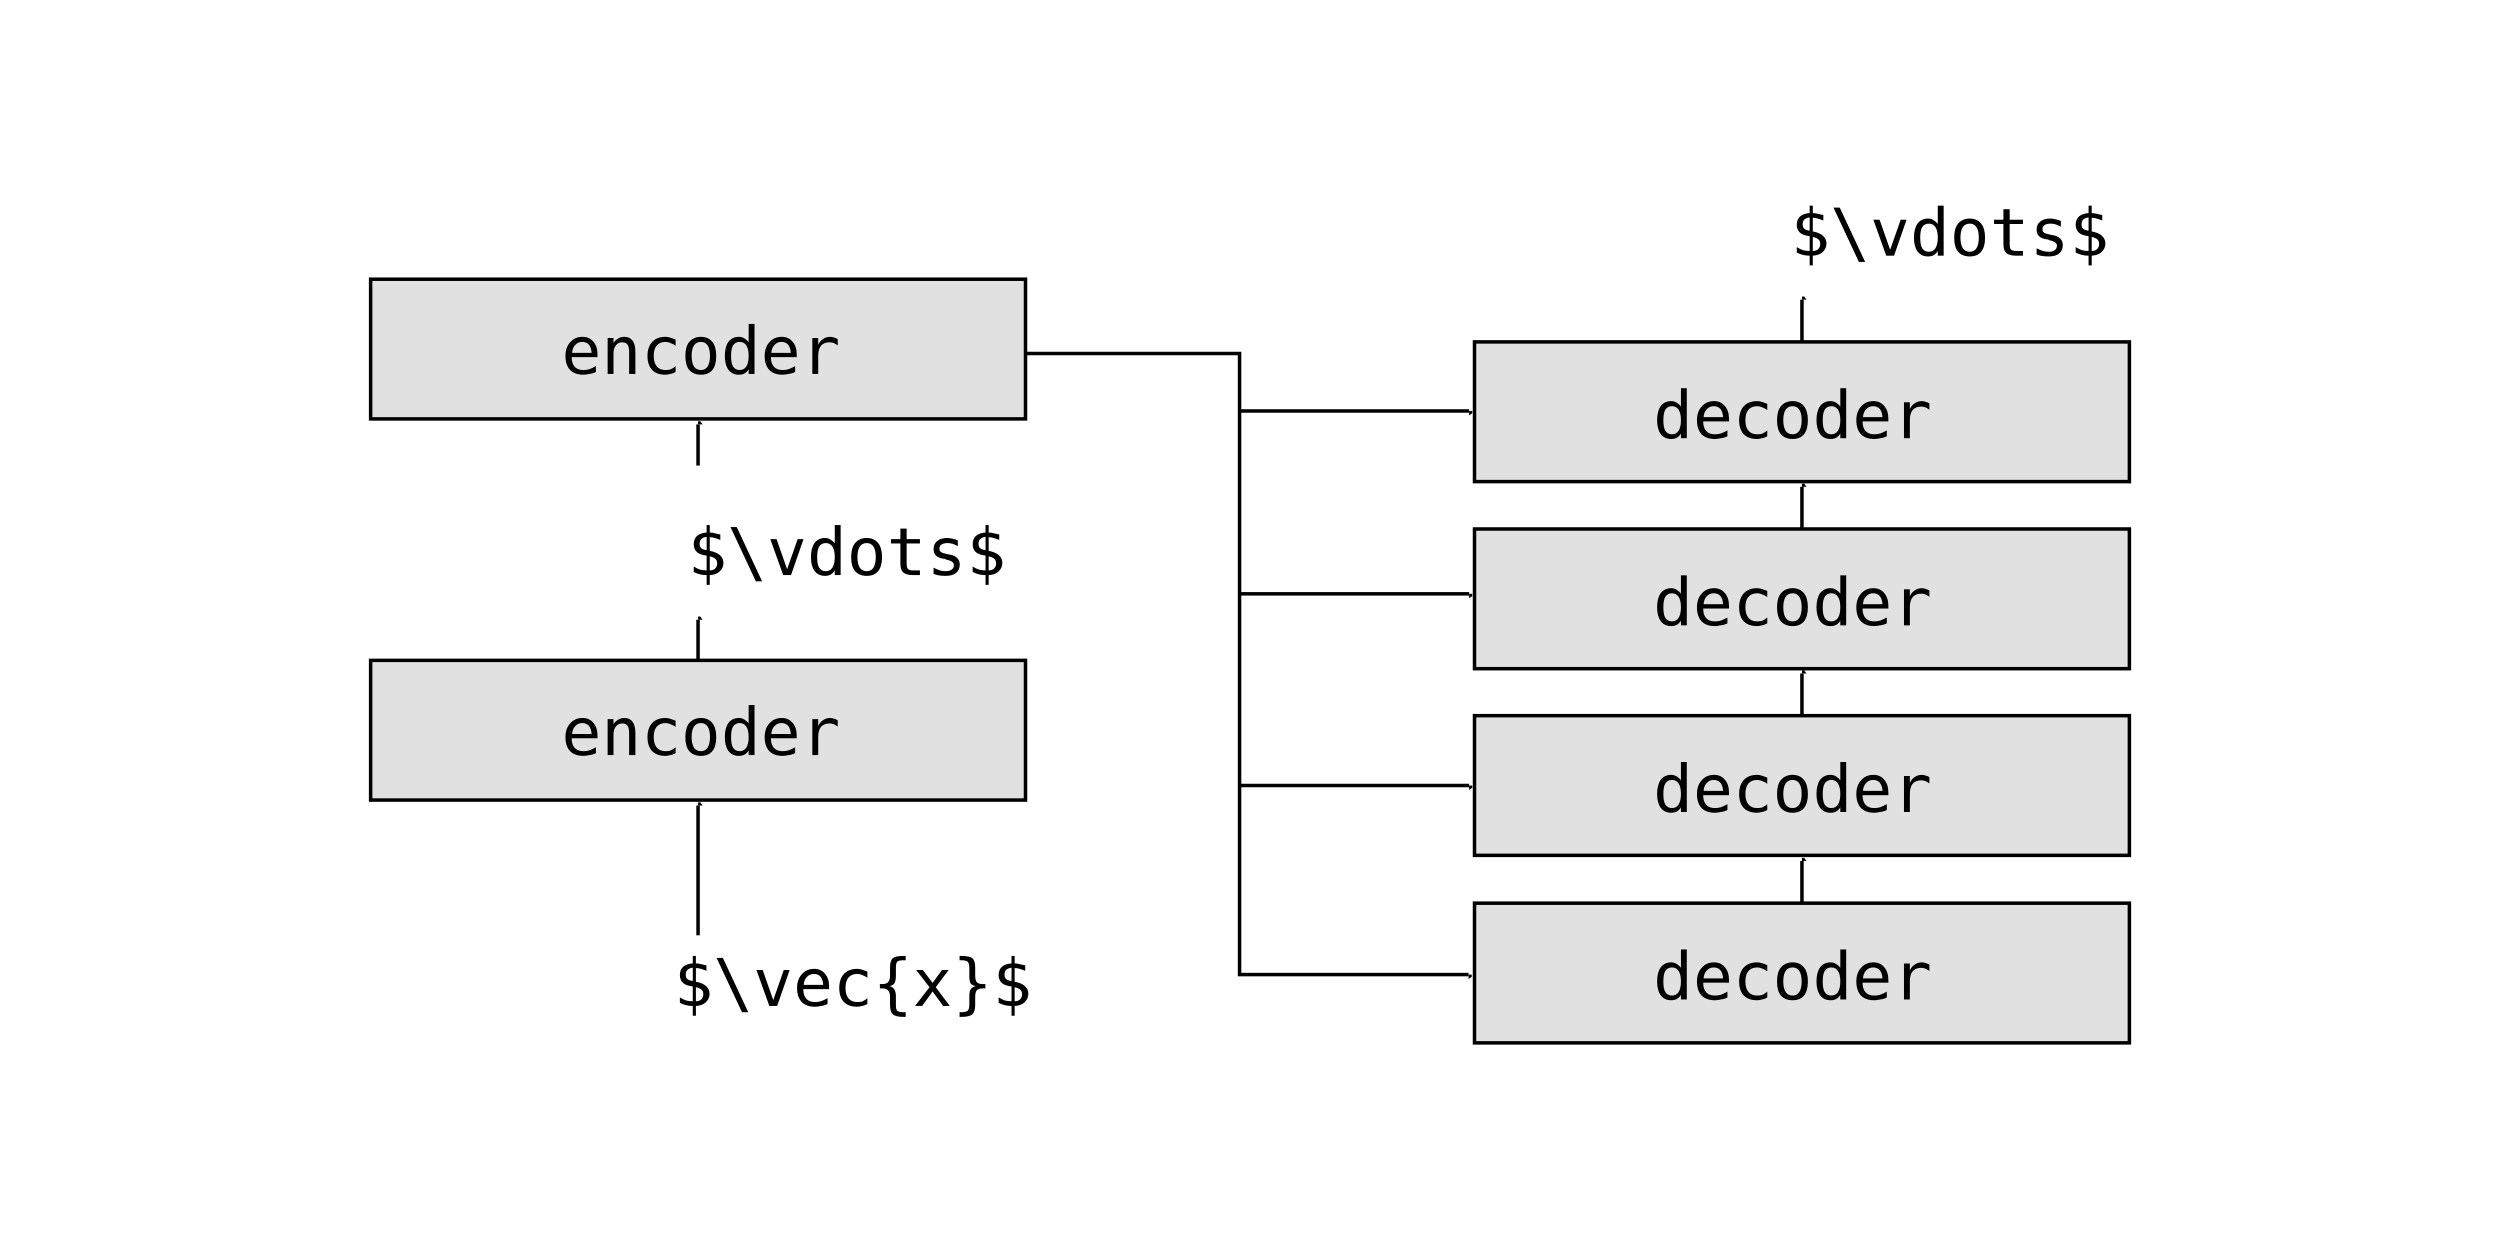
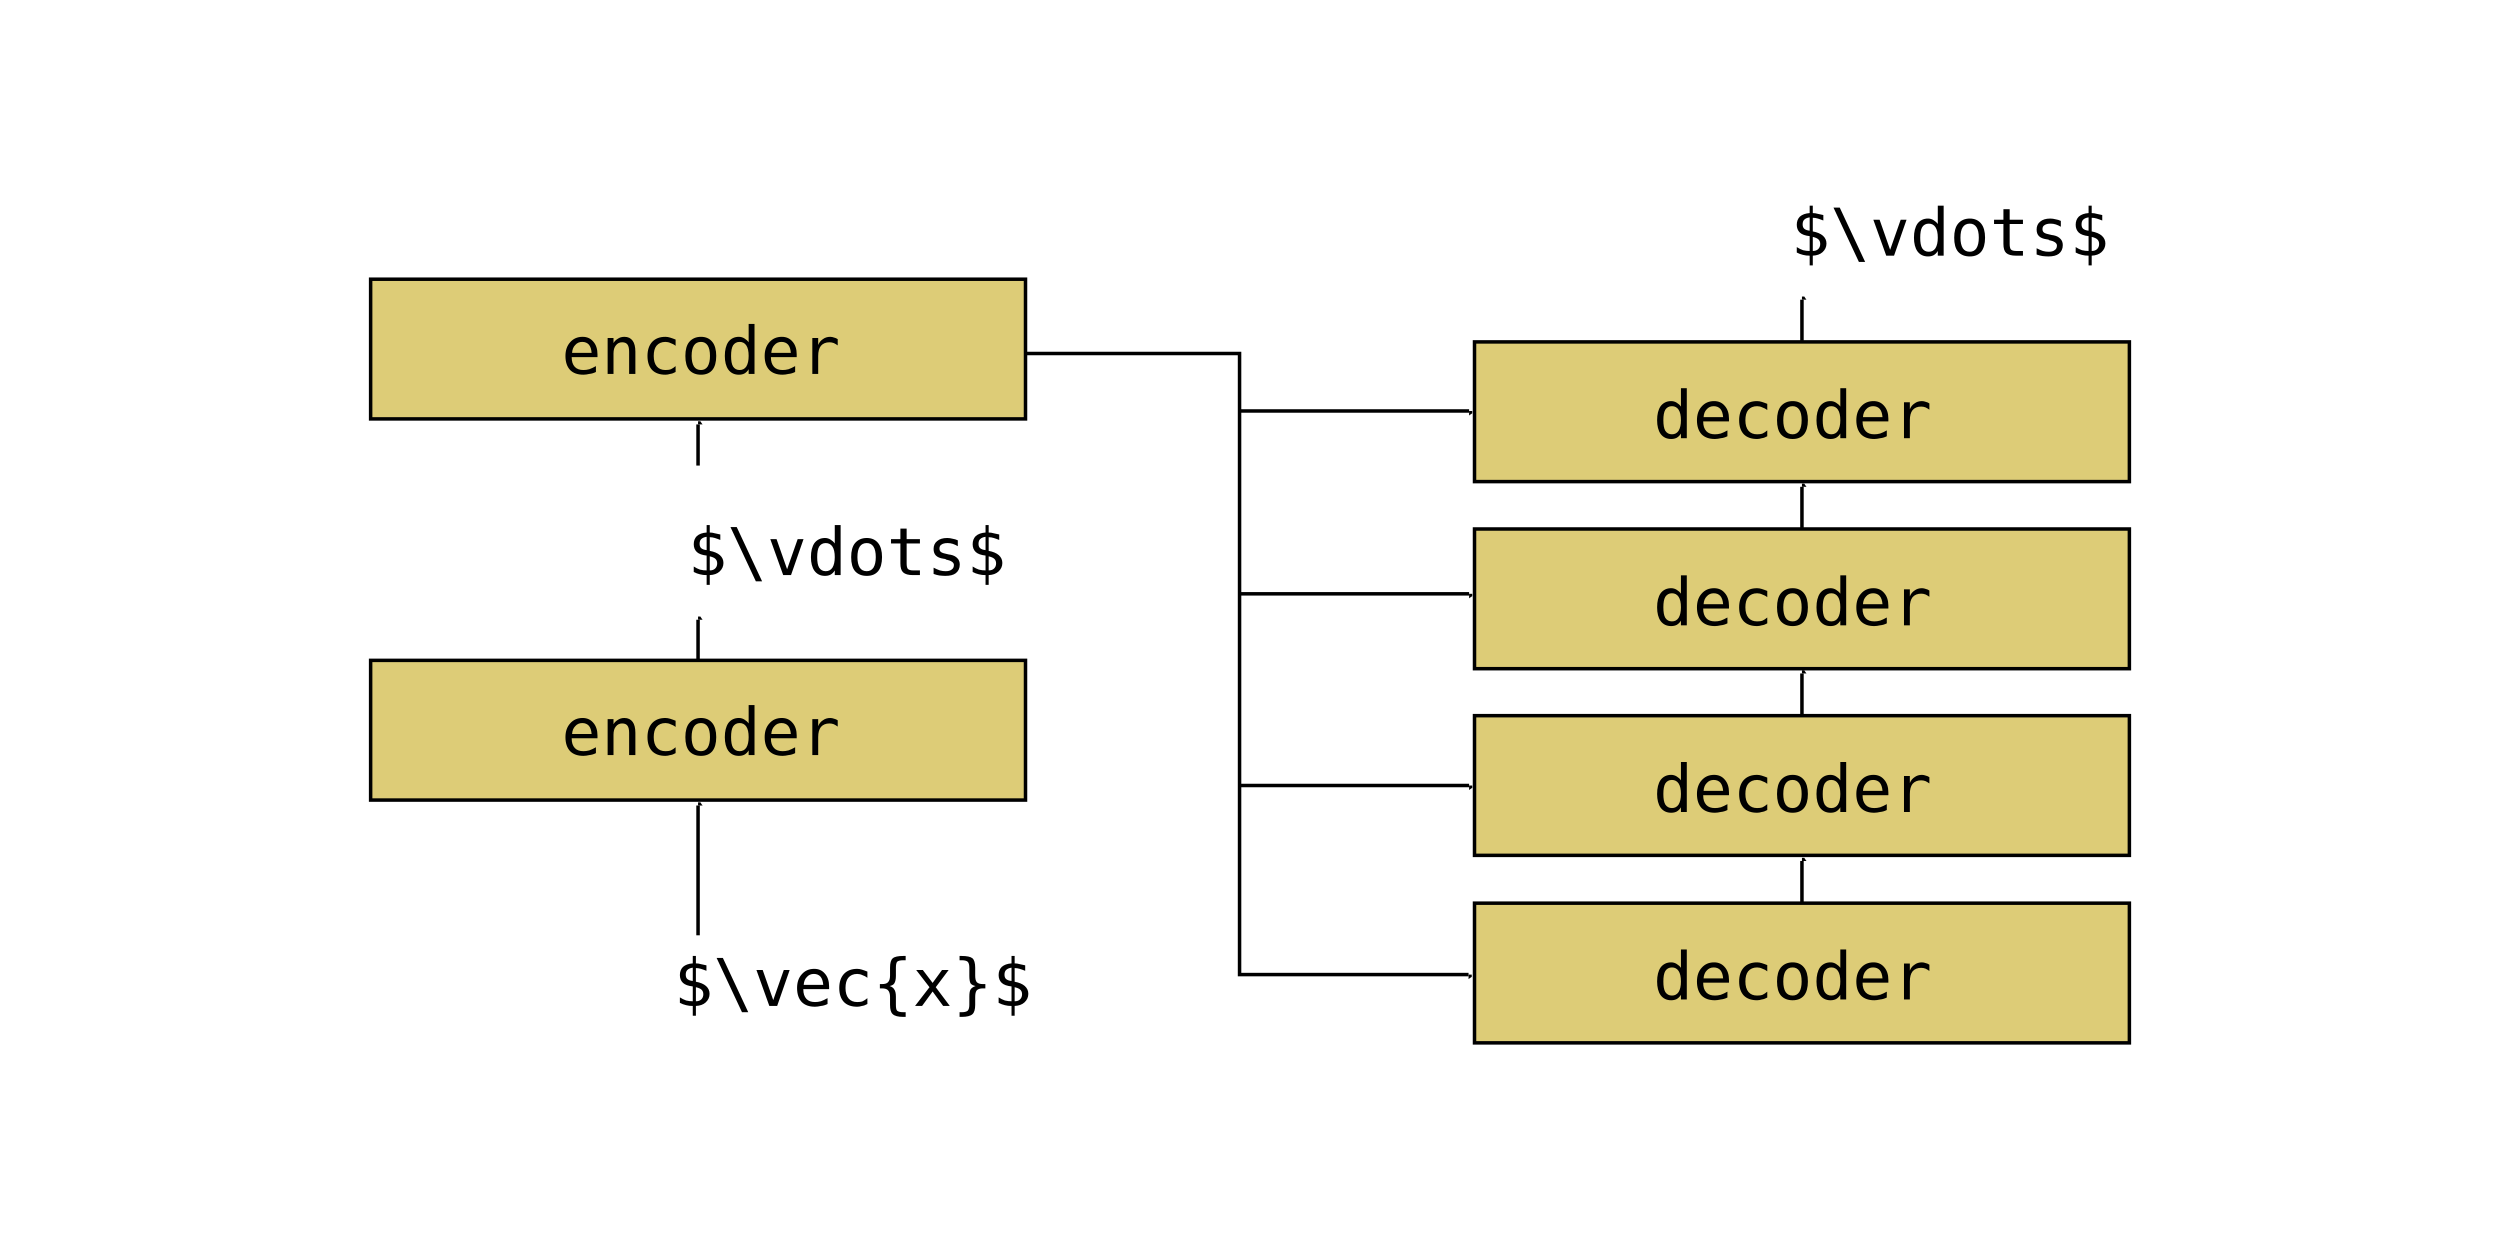
<svg xmlns="http://www.w3.org/2000/svg" width="100mm" height="50mm" viewBox="0 0 100 50" version="1.1" id="svg8">
  <defs id="defs2">
    <marker markerWidth="0.911" markerHeight="1.690" refX="0" refY="0" orient="auto-start-reverse" id="marker-arrow-0.5308">
      <g id="g42" transform="scale(2.153529)">
        <path id="path40" style="fill:none;stroke:#000000;stroke-width:0.6;stroke-linecap:round;stroke-linejoin:round;stroke-miterlimit:10;stroke-dasharray:none;stroke-opacity:1" d="M -1.554,2.072 C -1.425,1.295 0,0.13 0.389,0 0,-0.13 -1.425,-1.295 -1.554,-2.072" />
      </g>
    </marker>
    <marker markerWidth="0.911" markerHeight="1.690" refX="0" refY="0" orient="auto-start-reverse" id="marker-arrow-0.5308-3">
      <g id="g57" transform="scale(2.153529)">
        <path id="path55" style="fill:none;stroke:#000000;stroke-width:0.6;stroke-linecap:round;stroke-linejoin:round;stroke-miterlimit:10;stroke-dasharray:none;stroke-opacity:1" d="M -1.554,2.072 C -1.425,1.295 0,0.13 0.389,0 0,-0.13 -1.425,-1.295 -1.554,-2.072" />
      </g>
    </marker>
    <marker markerWidth="0.911" markerHeight="1.690" refX="0" refY="0" orient="auto-start-reverse" id="marker-arrow-0.5308-6">
      <g id="g80" transform="scale(2.153529)">
        <path id="path78" style="fill:none;stroke:#000000;stroke-width:0.6;stroke-linecap:round;stroke-linejoin:round;stroke-miterlimit:10;stroke-dasharray:none;stroke-opacity:1" d="M -1.554,2.072 C -1.425,1.295 0,0.13 0.389,0 0,-0.13 -1.425,-1.295 -1.554,-2.072" />
      </g>
    </marker>
    <marker markerWidth="0.911" markerHeight="1.690" refX="0" refY="0" orient="auto-start-reverse" id="marker-arrow-0.5308-5">
      <g id="g144" transform="scale(2.153529)">
        <path id="path142" style="fill:none;stroke:#000000;stroke-width:0.6;stroke-linecap:round;stroke-linejoin:round;stroke-miterlimit:10;stroke-dasharray:none;stroke-opacity:1" d="M -1.554,2.072 C -1.425,1.295 0,0.13 0.389,0 0,-0.13 -1.425,-1.295 -1.554,-2.072" />
      </g>
    </marker>
    <marker markerWidth="0.911" markerHeight="1.690" refX="0" refY="0" orient="auto-start-reverse" id="marker-arrow-0.5308-62">
      <g id="g177" transform="scale(2.153529)">
        <path id="path175" style="fill:none;stroke:#000000;stroke-width:0.6;stroke-linecap:round;stroke-linejoin:round;stroke-miterlimit:10;stroke-dasharray:none;stroke-opacity:1" d="M -1.554,2.072 C -1.425,1.295 0,0.13 0.389,0 0,-0.13 -1.425,-1.295 -1.554,-2.072" />
      </g>
    </marker>
    <marker markerWidth="0.911" markerHeight="1.690" refX="0" refY="0" orient="auto-start-reverse" id="marker-arrow-0.5308-1">
      <g id="g228" transform="scale(2.153529)">
        <path id="path226" style="fill:none;stroke:#000000;stroke-width:0.6;stroke-linecap:round;stroke-linejoin:round;stroke-miterlimit:10;stroke-dasharray:none;stroke-opacity:1" d="M -1.554,2.072 C -1.425,1.295 0,0.13 0.389,0 0,-0.13 -1.425,-1.295 -1.554,-2.072" />
      </g>
    </marker>
    <marker markerWidth="0.911" markerHeight="1.69" refX="0" refY="0" orient="auto-start-reverse" id="marker-arrow-0.5308-60">
      <g id="g42-6" transform="scale(2.153529)">
        <path id="path40-2" style="fill:none;stroke:#000000;stroke-width:0.6;stroke-linecap:round;stroke-linejoin:round;stroke-miterlimit:10;stroke-dasharray:none;stroke-opacity:1" d="M -1.554,2.072 C -1.425,1.295 0,0.13 0.389,0 0,-0.13 -1.425,-1.295 -1.554,-2.072" />
      </g>
    </marker>
    <marker markerWidth="0.911" markerHeight="1.69" refX="0" refY="0" orient="auto-start-reverse" id="marker-arrow-0.5308-60-0">
      <g id="g42-6-2" transform="scale(2.153529)">
        <path id="path40-2-3" style="fill:none;stroke:#000000;stroke-width:0.6;stroke-linecap:round;stroke-linejoin:round;stroke-miterlimit:10;stroke-dasharray:none;stroke-opacity:1" d="M -1.554,2.072 C -1.425,1.295 0,0.13 0.389,0 0,-0.13 -1.425,-1.295 -1.554,-2.072" />
      </g>
    </marker>
    <marker markerWidth="0.911" markerHeight="1.69" refX="0" refY="0" orient="auto-start-reverse" id="marker-arrow-0.5308-60-9">
      <g id="g42-6-7" transform="scale(2.153529)">
        <path id="path40-2-36" style="fill:none;stroke:#000000;stroke-width:0.6;stroke-linecap:round;stroke-linejoin:round;stroke-miterlimit:10;stroke-dasharray:none;stroke-opacity:1" d="M -1.554,2.072 C -1.425,1.295 0,0.13 0.389,0 0,-0.13 -1.425,-1.295 -1.554,-2.072" />
      </g>
    </marker>
    <marker markerWidth="0.911" markerHeight="1.69" refX="0" refY="0" orient="auto-start-reverse" id="marker-arrow-0.5308-0">
      <g id="g42-63" transform="scale(2.153529)">
        <path id="path40-20" style="fill:none;stroke:#000000;stroke-width:0.6;stroke-linecap:round;stroke-linejoin:round;stroke-miterlimit:10;stroke-dasharray:none;stroke-opacity:1" d="M -1.554,2.072 C -1.425,1.295 0,0.13 0.389,0 0,-0.13 -1.425,-1.295 -1.554,-2.072" />
      </g>
    </marker>
    <marker markerWidth="0.911" markerHeight="1.69" refX="0" refY="0" orient="auto-start-reverse" id="marker-arrow-0.5308-0-1">
      <g id="g42-63-5" transform="scale(2.153529)">
        <path id="path40-20-5" style="fill:none;stroke:#000000;stroke-width:0.6;stroke-linecap:round;stroke-linejoin:round;stroke-miterlimit:10;stroke-dasharray:none;stroke-opacity:1" d="M -1.554,2.072 C -1.425,1.295 0,0.13 0.389,0 0,-0.13 -1.425,-1.295 -1.554,-2.072" />
      </g>
    </marker>
    <marker markerWidth="0.911" markerHeight="1.69" refX="0" refY="0" orient="auto-start-reverse" id="marker-arrow-0.5308-0-2">
      <g id="g42-63-54" transform="scale(2.153529)">
        <path id="path40-20-7" style="fill:none;stroke:#000000;stroke-width:0.6;stroke-linecap:round;stroke-linejoin:round;stroke-miterlimit:10;stroke-dasharray:none;stroke-opacity:1" d="M -1.554,2.072 C -1.425,1.295 0,0.13 0.389,0 0,-0.13 -1.425,-1.295 -1.554,-2.072" />
      </g>
    </marker>
    <marker markerWidth="0.911" markerHeight="1.69" refX="0" refY="0" orient="auto-start-reverse" id="marker-arrow-0.5308-0-9">
      <g id="g42-63-2" transform="scale(2.153529)">
        <path id="path40-20-0" style="fill:none;stroke:#000000;stroke-width:0.6;stroke-linecap:round;stroke-linejoin:round;stroke-miterlimit:10;stroke-dasharray:none;stroke-opacity:1" d="M -1.554,2.072 C -1.425,1.295 0,0.13 0.389,0 0,-0.13 -1.425,-1.295 -1.554,-2.072" />
      </g>
    </marker>
    <marker markerWidth="0.911" markerHeight="1.69" refX="0" refY="0" orient="auto-start-reverse" id="marker-arrow-0.5308-0-8">
      <g id="g42-63-7" transform="scale(2.153529)">
        <path id="path40-20-1" style="fill:none;stroke:#000000;stroke-width:0.6;stroke-linecap:round;stroke-linejoin:round;stroke-miterlimit:10;stroke-dasharray:none;stroke-opacity:1" d="M -1.554,2.072 C -1.425,1.295 0,0.13 0.389,0 0,-0.13 -1.425,-1.295 -1.554,-2.072" />
      </g>
    </marker>
    <marker markerWidth="0.911" markerHeight="1.690" refX="0" refY="0" orient="auto-start-reverse" id="marker-arrow-0.5308-09">
      <g id="g676" transform="scale(2.153529)">
        <path id="path674" style="fill:none;stroke:#000000;stroke-width:0.6;stroke-linecap:round;stroke-linejoin:round;stroke-miterlimit:10;stroke-dasharray:none;stroke-opacity:1" d="M -1.554,2.072 C -1.425,1.295 0,0.13 0.389,0 0,-0.13 -1.425,-1.295 -1.554,-2.072" />
      </g>
    </marker>
    <marker markerWidth="0.911" markerHeight="1.690" refX="0" refY="0" orient="auto-start-reverse" id="marker-arrow-0.5308-17">
      <g id="g693" transform="scale(2.153529)">
        <path id="path691" style="fill:none;stroke:#000000;stroke-width:0.6;stroke-linecap:round;stroke-linejoin:round;stroke-miterlimit:10;stroke-dasharray:none;stroke-opacity:1" d="M -1.554,2.072 C -1.425,1.295 0,0.13 0.389,0 0,-0.13 -1.425,-1.295 -1.554,-2.072" />
      </g>
    </marker>
    <marker markerWidth="0.911" markerHeight="1.69" refX="0" refY="0" orient="auto-start-reverse" id="marker-arrow-0.5308-7">
      <g id="g42-1" transform="scale(2.153529)">
        <path id="path40-1" style="fill:none;stroke:#000000;stroke-width:0.6;stroke-linecap:round;stroke-linejoin:round;stroke-miterlimit:10;stroke-dasharray:none;stroke-opacity:1" d="M -1.554,2.072 C -1.425,1.295 0,0.13 0.389,0 0,-0.13 -1.425,-1.295 -1.554,-2.072" />
      </g>
    </marker>
    <marker markerWidth="0.911" markerHeight="1.69" refX="0" refY="0" orient="auto-start-reverse" id="marker-arrow-0.5308-9">
      <g id="g42-7" transform="scale(2.153529)">
        <path id="path40-7" style="fill:none;stroke:#000000;stroke-width:0.6;stroke-linecap:round;stroke-linejoin:round;stroke-miterlimit:10;stroke-dasharray:none;stroke-opacity:1" d="M -1.554,2.072 C -1.425,1.295 0,0.13 0.389,0 0,-0.13 -1.425,-1.295 -1.554,-2.072" />
      </g>
    </marker>
    <marker markerWidth="0.911" markerHeight="1.69" refX="0" refY="0" orient="auto-start-reverse" id="marker-arrow-0.5308-73">
      <g id="g42-65" transform="scale(2.153529)">
        <path id="path40-6" style="fill:none;stroke:#000000;stroke-width:0.6;stroke-linecap:round;stroke-linejoin:round;stroke-miterlimit:10;stroke-dasharray:none;stroke-opacity:1" d="M -1.554,2.072 C -1.425,1.295 0,0.13 0.389,0 0,-0.13 -1.425,-1.295 -1.554,-2.072" />
      </g>
    </marker>
  </defs>
  <g id="layer1" transform="translate(0,-247)">
    <g id="g138" transform="translate(7.860232,5.080073)">
      <g id="g176" transform="translate(-31.047,-5.13431)">
-         <rect y="273.469" x="38.012" height="5.588" width="26.195" id="rect8-9" style="opacity:1;fill:#000000;fill-opacity:0.12;stroke:#000000;stroke-width:0.14;stroke-miterlimit:4;stroke-dasharray:none;stroke-dashoffset:0;stroke-opacity:1;marker-start:none;marker-end:none" />
+         <rect y="273.469" x="38.012" height="5.588" width="26.195" id="rect8-9" style="opacity:1;fill:#ddcc77;fill-opacity:1;stroke:#000000;stroke-width:0.14;stroke-miterlimit:4;stroke-dasharray:none;stroke-dashoffset:0;stroke-opacity:1;marker-start:none;marker-end:none;font-variation-settings:normal;vector-effect:none;stroke-linecap:butt;stroke-linejoin:miter;-inkscape-stroke:none;stop-color:#000000;stop-opacity:1" />
        <text x="45.647" y="277.256" style="font-size:2.646px;font-family:monospace;-inkscape-font-specification:'monospace, Normal';fill:#000000;fill-opacity:1;stroke:none;stroke-width:0.265" xml:space="preserve" id="text82">
          <tspan style="stroke-width:0.265" y="277.256" x="45.647" id="tspan80">encoder</tspan>
        </text>
      </g>
    </g>
    <text id="text26" xml:space="preserve" style="font-size:2.646px;font-family:monospace;-inkscape-font-specification:'monospace, Normal';fill:#000000;fill-opacity:1;stroke:none;stroke-width:0.265" y="287.237" x="26.946">
      <tspan id="tspan24" x="26.946" y="287.237" style="stroke-width:0.265">$\vec{x}$</tspan>
    </text>
    <path style="fill:none;fill-opacity:1;stroke:#000000;stroke-width:0.14;stroke-linecap:butt;stroke-linejoin:miter;stroke-dasharray:none;stroke-opacity:1;marker-start:none;marker-end:url(#marker-arrow-0.5308)" d="m 27.922,284.412 v -5.192" id="path38" />
    <path style="fill:none;fill-opacity:1;stroke:#000000;stroke-width:0.14;stroke-linecap:butt;stroke-linejoin:miter;stroke-dasharray:none;stroke-opacity:1;marker-start:none;marker-end:url(#marker-arrow-0.5308)" d="m 27.922,273.435 v -1.646" id="path224" />
    <path style="fill:none;fill-opacity:1;stroke:#000000;stroke-width:0.14;stroke-linecap:butt;stroke-linejoin:miter;stroke-dasharray:none;stroke-opacity:1;marker-start:none;marker-end:url(#marker-arrow-0.5308-60-9)" d="m 27.922,265.623 v -1.646" id="path224-6-1" />
    <g id="g138-2-1-2" transform="translate(7.860232,-10.16629)">
      <g id="g176-7-8-93" transform="translate(-31.047,-5.13431)">
-         <rect y="273.469" x="38.012" height="5.588" width="26.195" id="rect8-9-0-7-1" style="opacity:1;fill:#000000;fill-opacity:0.12;stroke:#000000;stroke-width:0.14;stroke-miterlimit:4;stroke-dasharray:none;stroke-dashoffset:0;stroke-opacity:1;marker-start:none;marker-end:none" />
+         <rect y="273.469" x="38.012" height="5.588" width="26.195" id="rect8-9-0-7-1" style="opacity:1;fill:#ddcc77;fill-opacity:1;stroke:#000000;stroke-width:0.14;stroke-miterlimit:4;stroke-dasharray:none;stroke-dashoffset:0;stroke-opacity:1;marker-start:none;marker-end:none" />
        <text x="45.647" y="277.256" style="font-size:2.646px;font-family:monospace;-inkscape-font-specification:'monospace, Normal';fill:#000000;fill-opacity:1;stroke:none;stroke-width:0.265" xml:space="preserve" id="text82-9-9-9">
          <tspan style="stroke-width:0.265" y="277.256" x="45.647" id="tspan80-3-2-4">encoder</tspan>
        </text>
      </g>
    </g>
    <g id="g138-7" transform="translate(52.01524,14.792)">
      <g id="g176-8" transform="translate(-31.047,-5.13431)">
        <g id="g458">
          <g id="g465">
-             <g id="g412" style="fill:#000000;fill-opacity:0.12;stroke:#000000;stroke-width:0.14;stroke-dasharray:none;stroke-opacity:1;marker-start:none;marker-end:none">
-               <rect style="opacity:1;fill:#000000;fill-opacity:0.12;stroke:#000000;stroke-width:0.14;stroke-miterlimit:4;stroke-dasharray:none;stroke-dashoffset:0;stroke-opacity:1;marker-start:none;marker-end:none" id="rect8-9-4" width="26.195" height="5.588" x="38.012" y="273.469" />
+             <g id="g412" style="fill:#8dd3c7;fill-opacity:1;stroke:#000000;stroke-width:0.14;stroke-dasharray:none;stroke-opacity:1;marker-start:none;marker-end:none">
+               <rect style="opacity:1;fill:#ddcc77;fill-opacity:1;stroke:#000000;stroke-width:0.14;stroke-miterlimit:4;stroke-dasharray:none;stroke-dashoffset:0;stroke-opacity:1;marker-start:none;marker-end:none;font-variation-settings:normal;vector-effect:none;stroke-linecap:butt;stroke-linejoin:miter;-inkscape-stroke:none;stop-color:#000000;stop-opacity:1" id="rect8-9-4" width="26.195" height="5.588" x="38.012" y="273.469" />
            </g>
            <g id="g430-3" transform="translate(-0.1565317,0.06344874)">
              <text id="text82-5-6" xml:space="preserve" style="font-size:2.646px;font-family:monospace;-inkscape-font-specification:'monospace, Normal';fill:#000000;fill-opacity:1;stroke:none;stroke-width:0.265" y="277.256" x="45.318">
                <tspan id="tspan80-0-1" x="45.318" y="277.256" style="stroke-width:0.265">decoder</tspan>
              </text>
            </g>
          </g>
        </g>
      </g>
    </g>
    <text id="text477" xml:space="preserve" style="font-size:2.646px;font-family:monospace;-inkscape-font-specification:'monospace, Normal';fill:#000000;fill-opacity:1;stroke:none;stroke-width:0.265" y="270.002" x="27.501">
      <tspan id="tspan475" x="27.501" y="270.002" style="stroke-width:0.265">$\vdots$</tspan>
    </text>
    <path style="fill:none;fill-opacity:1;stroke:#000000;stroke-width:0.14;stroke-linecap:butt;stroke-linejoin:miter;stroke-dasharray:none;stroke-opacity:1;marker-start:none;marker-end:url(#marker-arrow-0.5308-0)" d="m 72.078,283.085 v -1.646" id="path224-6" />
    <g id="g138-7-4" transform="translate(52.01524,7.291876)">
      <g id="g176-8-7" transform="translate(-31.047,-5.13431)">
        <g id="g458-6">
          <g id="g465-5">
-             <g id="g412-6" style="fill:#000000;fill-opacity:0.12;stroke:#000000;stroke-width:0.14;stroke-dasharray:none;stroke-opacity:1;marker-start:none;marker-end:none">
-               <rect style="opacity:1;fill:#000000;fill-opacity:0.12;stroke:#000000;stroke-width:0.14;stroke-miterlimit:4;stroke-dasharray:none;stroke-dashoffset:0;stroke-opacity:1;marker-start:none;marker-end:none" id="rect8-9-4-9" width="26.195" height="5.588" x="38.012" y="273.469" />
+             <g id="g412-6" style="fill:#ddcc77;fill-opacity:1;stroke:#000000;stroke-width:0.14;stroke-dasharray:none;stroke-opacity:1;marker-start:none;marker-end:none">
+               <rect style="opacity:1;fill:#ddcc77;fill-opacity:1;stroke:#000000;stroke-width:0.14;stroke-miterlimit:4;stroke-dasharray:none;stroke-dashoffset:0;stroke-opacity:1;marker-start:none;marker-end:none;font-variation-settings:normal;vector-effect:none;stroke-linecap:butt;stroke-linejoin:miter;-inkscape-stroke:none;stop-color:#000000;stop-opacity:1" id="rect8-9-4-9" width="26.195" height="5.588" x="38.012" y="273.469" />
            </g>
            <g id="g430-3-3" transform="translate(-0.1565317,0.06344874)">
              <text id="text82-5-6-7" xml:space="preserve" style="font-size:2.646px;font-family:monospace;-inkscape-font-specification:'monospace, Normal';fill:#000000;fill-opacity:1;stroke:none;stroke-width:0.265" y="277.256" x="45.318">
                <tspan id="tspan80-0-1-4" x="45.318" y="277.256" style="stroke-width:0.265">decoder</tspan>
              </text>
            </g>
          </g>
        </g>
      </g>
    </g>
    <path style="fill:none;fill-opacity:1;stroke:#000000;stroke-width:0.14;stroke-linecap:butt;stroke-linejoin:miter;stroke-dasharray:none;stroke-opacity:1;marker-start:none;marker-end:url(#marker-arrow-0.5308-0-1)" d="m 72.078,275.584 v -1.646" id="path224-6-5" />
    <g id="g138-7-44" transform="translate(52.01524,-0.1749936)">
      <g id="g176-8-3" transform="translate(-31.047,-5.13431)">
        <g id="g458-0">
          <g id="g465-7">
-             <g id="g412-8" style="fill:#000000;fill-opacity:0.12;stroke:#000000;stroke-width:0.14;stroke-dasharray:none;stroke-opacity:1;marker-start:none;marker-end:none">
-               <rect style="opacity:1;fill:#000000;fill-opacity:0.12;stroke:#000000;stroke-width:0.14;stroke-miterlimit:4;stroke-dasharray:none;stroke-dashoffset:0;stroke-opacity:1;marker-start:none;marker-end:none" id="rect8-9-4-6" width="26.195" height="5.588" x="38.012" y="273.469" />
+             <g id="g412-8" style="fill:#ddcc77;fill-opacity:1;stroke:#000000;stroke-width:0.14;stroke-dasharray:none;stroke-opacity:1;marker-start:none;marker-end:none">
+               <rect style="opacity:1;fill:#ddcc77;fill-opacity:1;stroke:#000000;stroke-width:0.14;stroke-miterlimit:4;stroke-dasharray:none;stroke-dashoffset:0;stroke-opacity:1;marker-start:none;marker-end:none;font-variation-settings:normal;vector-effect:none;stroke-linecap:butt;stroke-linejoin:miter;-inkscape-stroke:none;stop-color:#000000;stop-opacity:1" id="rect8-9-4-6" width="26.195" height="5.588" x="38.012" y="273.469" />
            </g>
            <g id="g430-3-8" transform="translate(-0.1565317,0.06344874)">
              <text id="text82-5-6-8" xml:space="preserve" style="font-size:2.646px;font-family:monospace;-inkscape-font-specification:'monospace, Normal';fill:#000000;fill-opacity:1;stroke:none;stroke-width:0.265" y="277.256" x="45.318">
                <tspan id="tspan80-0-1-43" x="45.318" y="277.256" style="stroke-width:0.265">decoder</tspan>
              </text>
            </g>
          </g>
        </g>
      </g>
    </g>
    <path style="fill:none;fill-opacity:1;stroke:#000000;stroke-width:0.14;stroke-linecap:butt;stroke-linejoin:miter;stroke-dasharray:none;stroke-opacity:1;marker-start:none;marker-end:url(#marker-arrow-0.5308-0-2)" d="m 72.078,268.118 v -1.646" id="path224-6-14" />
    <g id="g138-7-6" transform="translate(52.01524,-7.658493)">
      <g id="g176-8-8" transform="translate(-31.047,-5.13431)">
        <g id="g458-9">
          <g id="g465-2">
-             <g id="g412-66" style="fill:#000000;fill-opacity:0.12;stroke:#000000;stroke-width:0.14;stroke-dasharray:none;stroke-opacity:1;marker-start:none;marker-end:none">
-               <rect style="opacity:1;fill:#000000;fill-opacity:0.12;stroke:#000000;stroke-width:0.14;stroke-miterlimit:4;stroke-dasharray:none;stroke-dashoffset:0;stroke-opacity:1;marker-start:none;marker-end:none" id="rect8-9-4-4" width="26.195" height="5.588" x="38.012" y="273.469" />
+             <g id="g412-66" style="fill:#ddcc77;fill-opacity:1;stroke:#000000;stroke-width:0.14;stroke-dasharray:none;stroke-opacity:1;marker-start:none;marker-end:none">
+               <rect style="opacity:1;fill:#ddcc77;fill-opacity:1;stroke:#000000;stroke-width:0.14;stroke-miterlimit:4;stroke-dasharray:none;stroke-dashoffset:0;stroke-opacity:1;marker-start:none;marker-end:none;font-variation-settings:normal;vector-effect:none;stroke-linecap:butt;stroke-linejoin:miter;-inkscape-stroke:none;stop-color:#000000;stop-opacity:1" id="rect8-9-4-4" width="26.195" height="5.588" x="38.012" y="273.469" />
            </g>
            <g id="g430-3-9" transform="translate(-0.1565317,0.06344874)">
              <text id="text82-5-6-5" xml:space="preserve" style="font-size:2.646px;font-family:monospace;-inkscape-font-specification:'monospace, Normal';fill:#000000;fill-opacity:1;stroke:none;stroke-width:0.265" y="277.256" x="45.318">
                <tspan id="tspan80-0-1-0" x="45.318" y="277.256" style="stroke-width:0.265">decoder</tspan>
              </text>
            </g>
          </g>
        </g>
      </g>
    </g>
    <path style="fill:none;fill-opacity:1;stroke:#000000;stroke-width:0.14;stroke-linecap:butt;stroke-linejoin:miter;stroke-dasharray:none;stroke-opacity:1;marker-start:none;marker-end:url(#marker-arrow-0.5308-0-9)" d="m 72.078,260.634 v -1.646" id="path224-6-4" />
    <text id="text477-4" xml:space="preserve" style="font-size:2.646px;font-family:monospace;-inkscape-font-specification:'monospace, Normal';fill:#000000;fill-opacity:1;stroke:none;stroke-width:0.265" y="257.226" x="71.621">
      <tspan id="tspan475-9" x="71.621" y="257.226" style="stroke-width:0.265">$\vdots$</tspan>
    </text>
    <path style="fill:none;fill-opacity:1;stroke:#000000;stroke-width:0.14;stroke-linecap:butt;stroke-linejoin:miter;stroke-dasharray:none;stroke-opacity:1;marker-start:none;marker-end:url(#marker-arrow-0.5308)" d="m 41.021,261.14 h 8.561 v 24.843 h 9.16" id="path672" />
    <path style="fill:none;fill-opacity:1;stroke:#000000;stroke-width:0.14;stroke-linecap:butt;stroke-linejoin:miter;stroke-dasharray:none;stroke-opacity:1;marker-start:none;marker-end:url(#marker-arrow-0.5308)" d="m 49.568,278.42 h 9.196" id="path689" />
    <path style="fill:none;fill-opacity:1;stroke:#000000;stroke-width:0.14;stroke-linecap:butt;stroke-linejoin:miter;stroke-dasharray:none;stroke-opacity:1;marker-start:none;marker-end:url(#marker-arrow-0.5308-7)" d="m 49.568,270.753 h 9.196" id="path689-5" />
    <path style="fill:none;fill-opacity:1;stroke:#000000;stroke-width:0.14;stroke-linecap:butt;stroke-linejoin:miter;stroke-dasharray:none;stroke-opacity:1;marker-start:none;marker-end:url(#marker-arrow-0.5308-9)" d="m 49.568,263.439 h 9.196" id="path689-6" />
  </g>
</svg>
